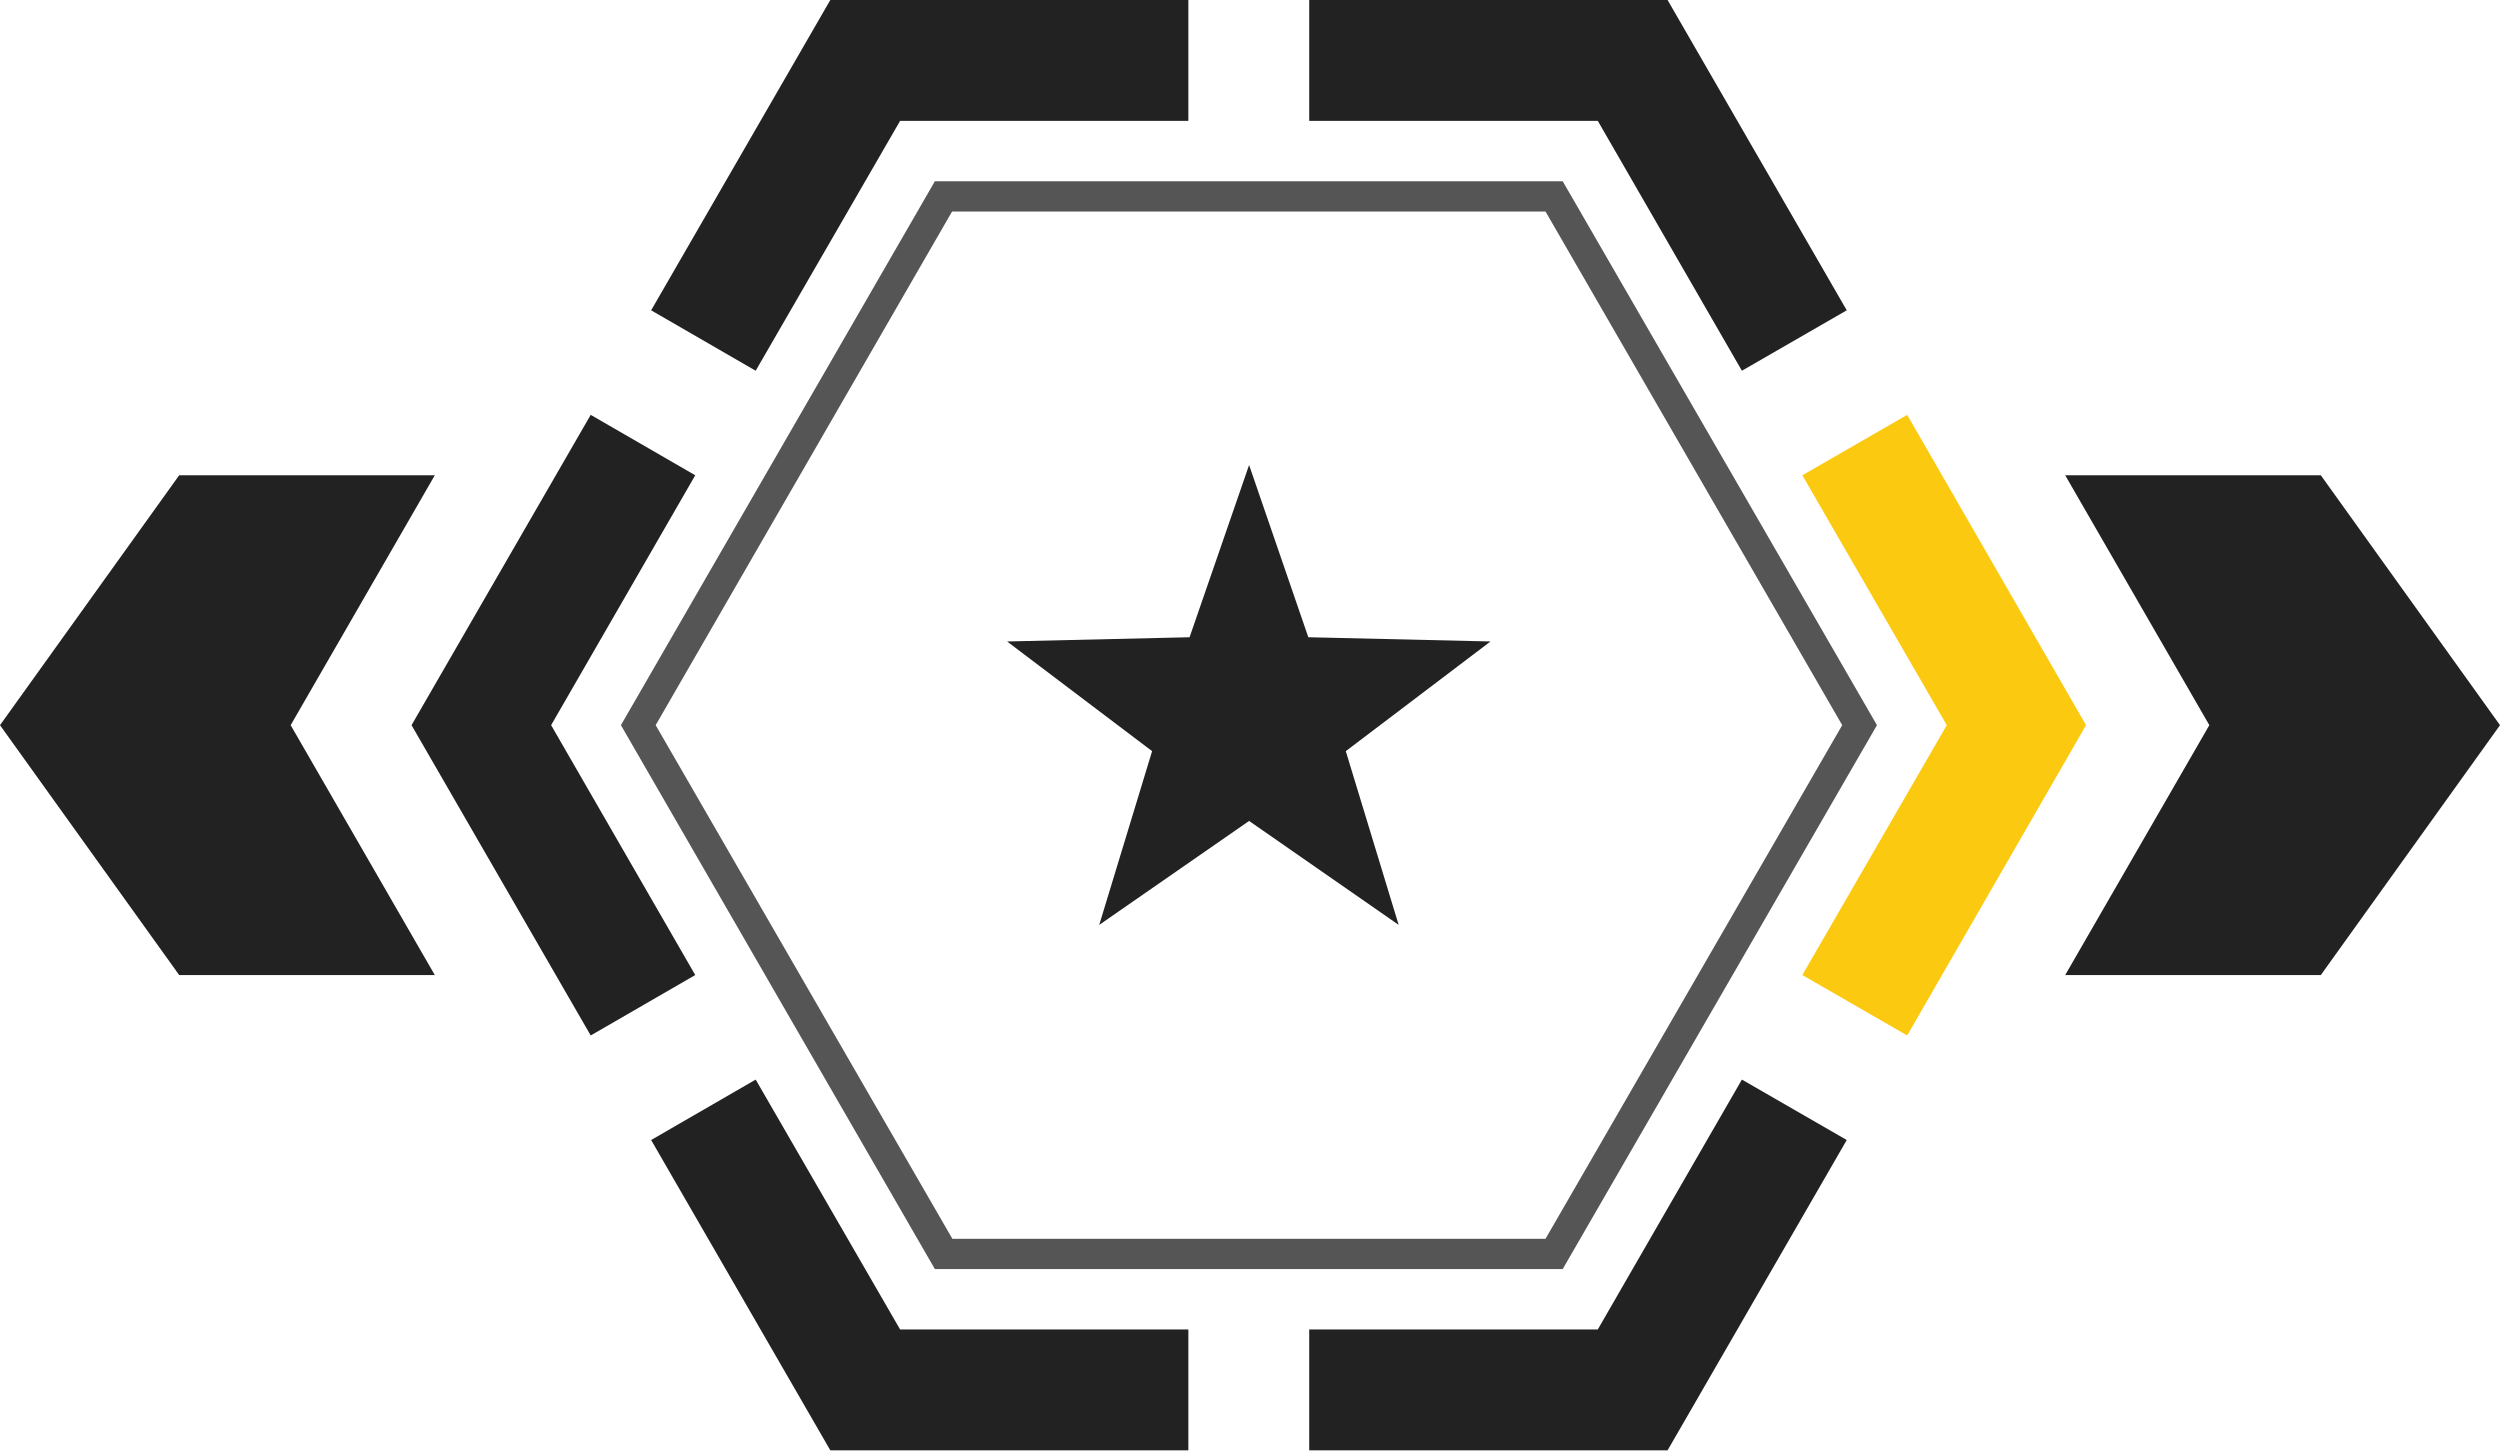
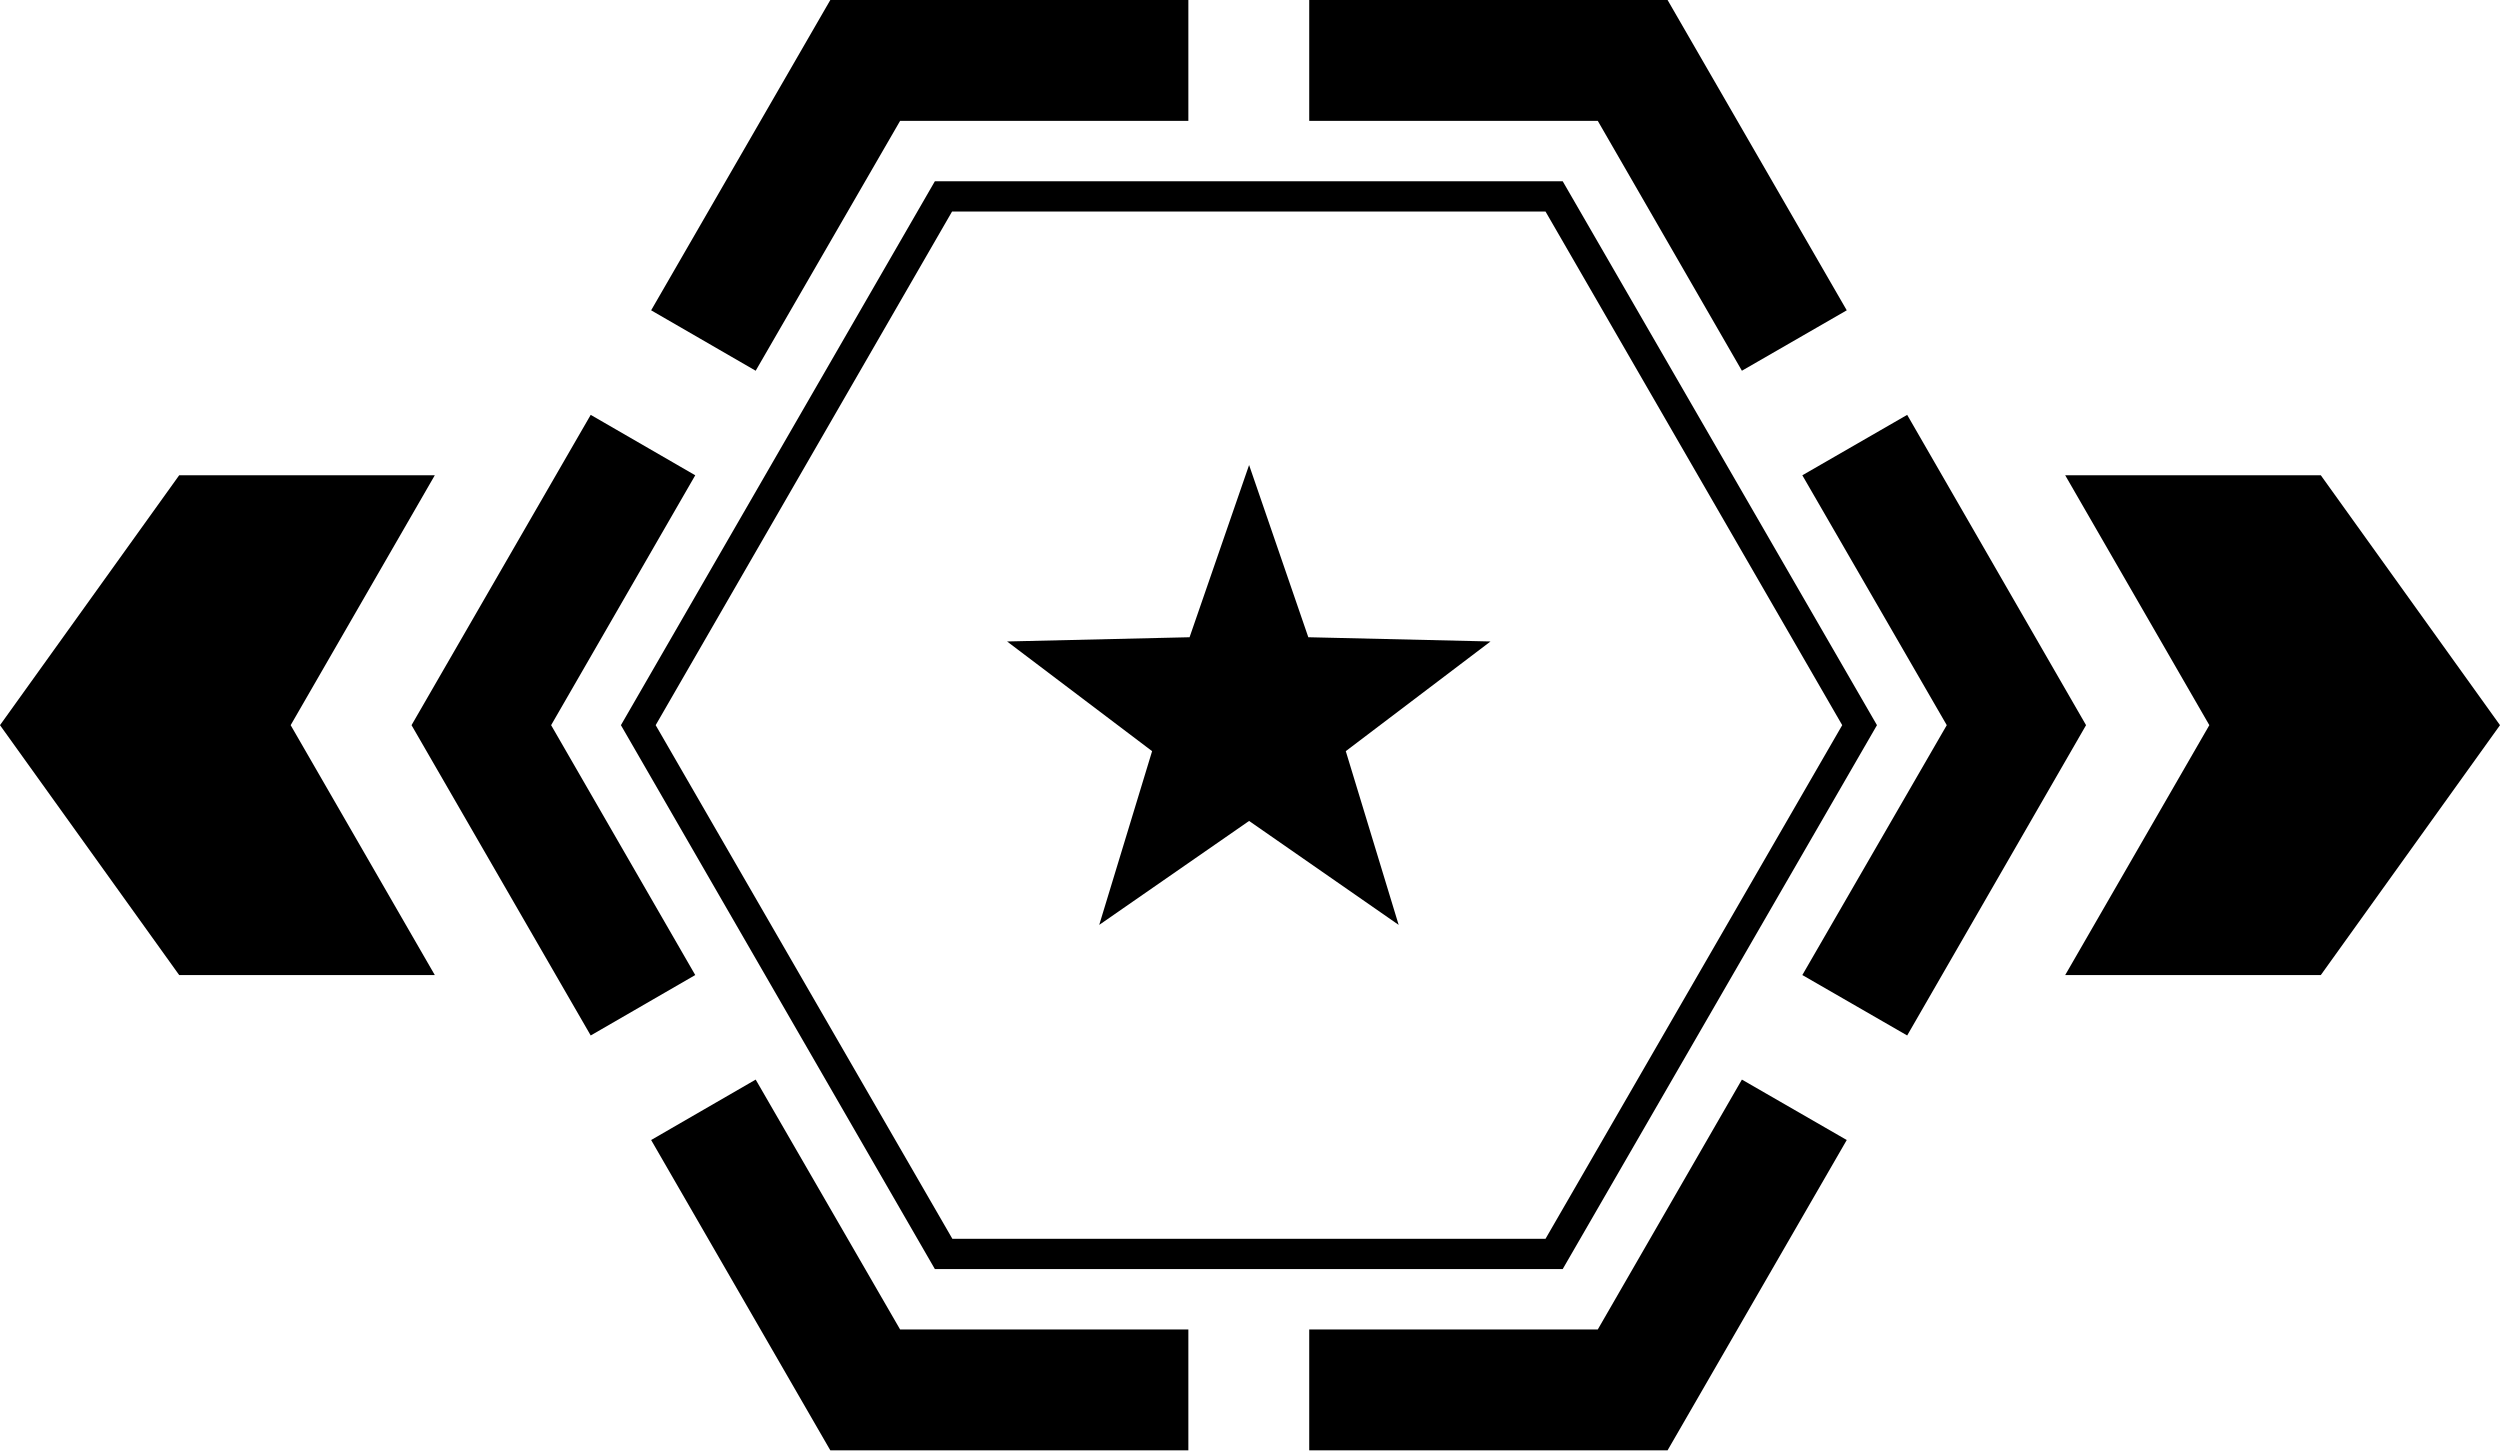
- <svg xmlns="http://www.w3.org/2000/svg" id="Isolationsmodus" viewBox="0 0 82.74 48">
-   <defs>
-     <style>.cls-1{fill:#555;}.cls-2{fill:#fcc911;}.cls-3{fill:#222;}</style>
-   </defs>
-   <path class="cls-1" d="M59.78,23l9.82,17L59.78,57H40.15L30.33,40l9.81-17H59.78m.58-1H39.57L29.18,40,39.57,58H60.35L70.75,40,60.35,22Z" transform="translate(-8.63 -16)" />
-   <polygon class="cls-2" points="59.65 15.73 64.43 24 59.65 32.27 63.12 34.27 69.04 24 63.12 13.73 59.65 15.73" />
-   <polygon class="cls-3" points="57.65 35.73 52.88 44 43.33 44 43.33 48 55.19 48 61.12 37.73 57.65 35.73" />
-   <polygon class="cls-3" points="43.33 4 52.88 4 57.65 12.27 61.12 10.27 55.19 0 43.33 0 43.33 4" />
-   <polygon class="cls-3" points="68.35 15.73 73.12 24 68.35 32.27 76.81 32.27 82.74 24 76.81 15.73 68.35 15.73" />
-   <polygon class="cls-3" points="25.01 12.27 29.79 4 39.33 4 39.33 0 27.48 0 21.55 10.27 25.01 12.27" />
-   <polygon class="cls-3" points="23.01 32.27 18.24 24 23.01 15.73 19.55 13.73 13.62 24 19.55 34.27 23.01 32.27" />
-   <polygon class="cls-3" points="14.39 32.27 9.62 24 14.39 15.73 5.93 15.73 0 24 5.93 32.27 14.39 32.27" />
-   <polygon class="cls-3" points="39.33 44 29.79 44 25.01 35.73 21.55 37.73 27.48 48 39.33 48 39.33 44" />
-   <polygon id="shield-star" class="cls-3" points="41.34 27.17 36.38 30.61 38.13 24.86 33.33 21.23 39.37 21.09 41.34 15.39 43.3 21.09 49.33 21.23 44.54 24.86 46.29 30.61 41.34 27.17" />
+ <svg xmlns="http://www.w3.org/2000/svg" viewBox="0 0 82.74 48">
+   <defs />
+   <polygon id="star" class="cls-1" points="41.34 27.17 36.38 30.61 38.13 24.86 33.33 21.23 39.37 21.09 41.34 15.39 43.3 21.09 49.33 21.23 44.54 24.86 46.29 30.61 41.34 27.17" />
+   <path class="cls-2" d="M59.78,23l9.82,17L59.78,57H40.15L30.33,40l9.81-17H59.78m.58-1H39.57L29.18,40,39.57,58H60.35L70.75,40,60.35,22Z" transform="translate(-8.63 -16)" />
+   <polygon id="arrow-right" class="cls-1" points="68.35 15.73 73.12 24 68.35 32.27 76.81 32.27 82.74 24 76.81 15.73 68.35 15.73" />
+   <polygon id="arrow-left" class="cls-1" points="14.39 32.27 9.62 24 14.39 15.73 5.93 15.73 0 24 5.93 32.27 14.39 32.27" />
+   <polygon id="segment-6" class="cls-1" points="23.01 32.27 18.24 24 23.01 15.73 19.55 13.73 13.62 24 19.55 34.27 23.01 32.27" />
+   <polygon id="segment-5" class="cls-1" points="39.33 44 29.79 44 25.01 35.73 21.55 37.73 27.48 48 39.33 48 39.33 44" />
+   <polygon id="segment-4" class="cls-1" points="57.65 35.73 52.88 44 43.33 44 43.33 48 55.19 48 61.12 37.73 57.65 35.73" />
+   <polygon id="segment-3" class="cls-1" points="59.65 15.73 64.43 24 59.65 32.27 63.12 34.27 69.04 24 63.12 13.73 59.65 15.73" />
+   <polygon id="segment-2" class="cls-1" points="43.33 4 52.88 4 57.65 12.27 61.12 10.27 55.19 0 43.33 0 43.33 4" />
+   <polygon id="segment-1" class="cls-1" points="25.01 12.27 29.79 4 39.33 4 39.33 0 27.48 0 21.55 10.27 25.01 12.27" />
</svg>
